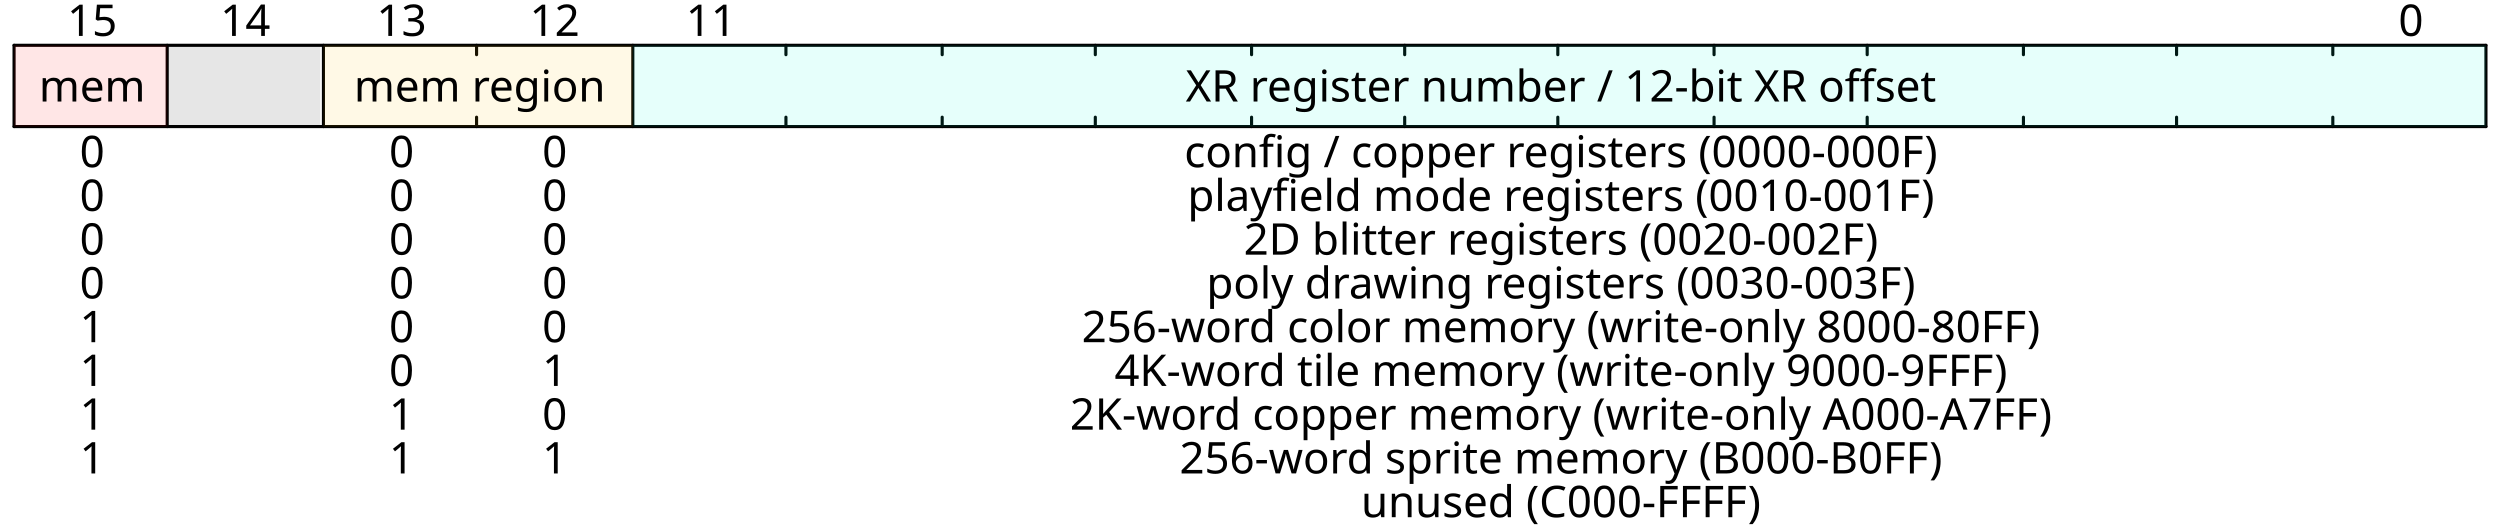
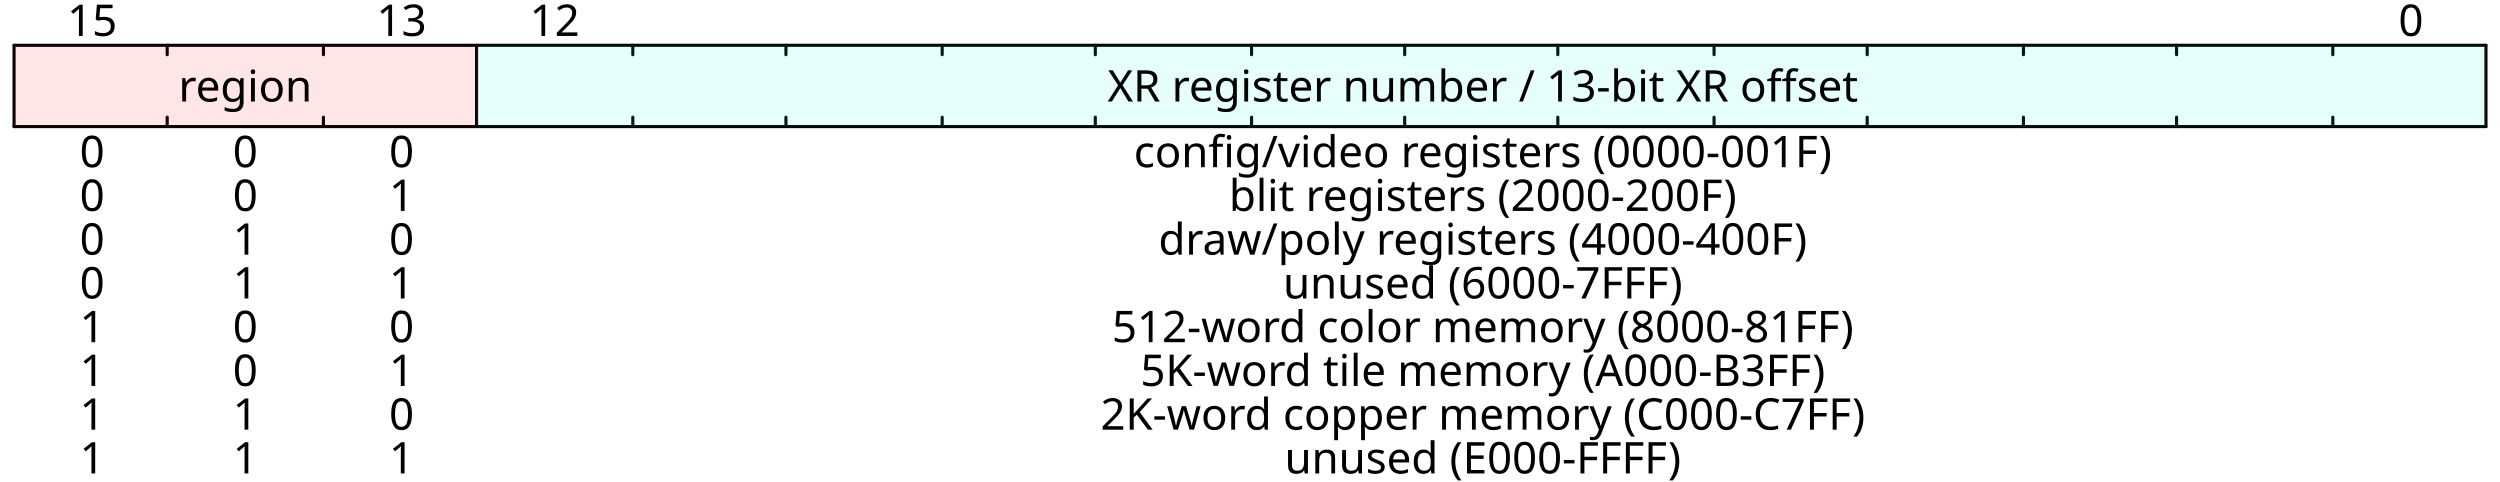
- <svg xmlns="http://www.w3.org/2000/svg" width="800" height="168" style="background-color:white" viewBox="0 0 800 168" class="WaveDrom">
+ <svg xmlns="http://www.w3.org/2000/svg" width="800" height="154" style="background-color:white" viewBox="0 0 800 154" class="WaveDrom">
  <g transform="translate(0.5,0.5)" text-anchor="middle" font-size="14" font-family="sans-serif" font-weight="normal">
    <g transform="translate(4,14)">
      <g stroke="black" stroke-width="1" stroke-linecap="round">
        <line x2="791" />
        <line y2="26" />
        <line x2="791" y1="26" y2="26" />
        <line x1="791" x2="791" y2="26" />
        <line x1="742" x2="742" y2="3" />
        <line x1="742" x2="742" y1="26" y2="23" />
        <line x1="692" x2="692" y2="3" />
        <line x1="692" x2="692" y1="26" y2="23" />
        <line x1="643" x2="643" y2="3" />
        <line x1="643" x2="643" y1="26" y2="23" />
        <line x1="593" x2="593" y2="3" />
        <line x1="593" x2="593" y1="26" y2="23" />
        <line x1="544" x2="544" y2="3" />
        <line x1="544" x2="544" y1="26" y2="23" />
        <line x1="494" x2="494" y2="3" />
        <line x1="494" x2="494" y1="26" y2="23" />
        <line x1="445" x2="445" y2="3" />
        <line x1="445" x2="445" y1="26" y2="23" />
        <line x1="396" x2="396" y2="3" />
        <line x1="396" x2="396" y1="26" y2="23" />
        <line x1="346" x2="346" y2="3" />
        <line x1="346" x2="346" y1="26" y2="23" />
        <line x1="297" x2="297" y2="3" />
        <line x1="297" x2="297" y1="26" y2="23" />
        <line x1="247" x2="247" y2="3" />
        <line x1="247" x2="247" y1="26" y2="23" />
-         <line x1="198" x2="198" y2="26" />
-         <line x1="148" x2="148" y2="3" />
-         <line x1="148" x2="148" y1="26" y2="23" />
-         <line x1="99" x2="99" y2="26" />
-         <line x1="49" x2="49" y2="26" />
+         <line x1="198" x2="198" y2="3" />
+         <line x1="198" x2="198" y1="26" y2="23" />
+         <line x1="148" x2="148" y2="26" />
+         <line x1="99" x2="99" y2="3" />
+         <line x1="99" x2="99" y1="26" y2="23" />
+         <line x1="49" x2="49" y2="3" />
+         <line x1="49" x2="49" y1="26" y2="23" />
      </g>
      <g>
        <g>
-           <rect x="198" width="593" height="26" style="fill-opacity:0.1;fill:hsl(170,100%,50%)" />
-           <rect x="99" width="99" height="26" style="fill-opacity:0.1;fill:hsl(45,100%,50%)" />
-           <rect x="49" width="49" height="26" style="fill-opacity:0.1" />
-           <rect width="49" height="26" style="fill-opacity:0.1;fill:hsl(0,100%,50%)" />
+           <rect x="148" width="643" height="26" style="fill-opacity:0.1;fill:hsl(170,100%,50%)" />
+           <rect width="148" height="26" style="fill-opacity:0.1;fill:hsl(0,100%,50%)" />
        </g>
        <g transform="translate(25,-3)">
          <text x="742">0</text>
-           <text x="198">11</text>
          <text x="148">12</text>
          <text x="99">13</text>
-           <text x="49">14</text>
          <text>15</text>
        </g>
        <g transform="translate(25,18)">
-           <text x="470">
-             <tspan>XR register number / 12-bit XR offset</tspan>
+           <text x="445">
+             <tspan>XR register number / 13-bit XR offset</tspan>
          </text>
-           <text x="124">
-             <tspan>mem region</tspan>
-           </text>
-           <text>
-             <tspan>mem</tspan>
+           <text x="49">
+             <tspan>region</tspan>
          </text>
        </g>
        <g transform="translate(25,39)">
          <g>
-             <text x="470">
-               <tspan>config / copper registers (0000-000F)</tspan>
+             <text x="445">
+               <tspan>config/video registers (0000-001F)</tspan>
            </text>
-             <text x="470" y="14">
-               <tspan>playfield mode registers (0010-001F)</tspan>
+             <text x="445" y="14">
+               <tspan>blit registers (2000-200F)</tspan>
            </text>
-             <text x="470" y="28">
-               <tspan>2D blitter registers (0020-002F)</tspan>
+             <text x="445" y="28">
+               <tspan>draw/poly registers (4000-400F)</tspan>
            </text>
-             <text x="470" y="42">
-               <tspan>poly drawing registers (0030-003F)</tspan>
+             <text x="445" y="42">
+               <tspan>unused (6000-7FFF)</tspan>
            </text>
-             <text x="470" y="56">
-               <tspan>256-word color memory (write-only 8000-80FF)</tspan>
+             <text x="445" y="56">
+               <tspan>512-word color memory (8000-81FF)</tspan>
            </text>
-             <text x="470" y="70">
-               <tspan>4K-word tile memory (write-only 9000-9FFF)</tspan>
+             <text x="445" y="70">
+               <tspan>5K-word tile memory (A000-B3FF)</tspan>
            </text>
-             <text x="470" y="84">
-               <tspan>2K-word copper memory (write-only A000-A7FF)</tspan>
+             <text x="445" y="84">
+               <tspan>2K-word copper memory (C000-C7FF)</tspan>
            </text>
-             <text x="470" y="98">
-               <tspan>256-word sprite memory (B000-B0FF)</tspan>
-             </text>
-             <text x="470" y="112">
-               <tspan>unused (C000-FFFF)</tspan>
+             <text x="445" y="98">
+               <tspan>unused (E000-FFFF)</tspan>
            </text>
          </g>
          <g>
            <g>
-               <text x="148">0</text>
              <text x="99">0</text>
-             </g>
-             <g>
-               <text x="148" y="14">0</text>
-               <text x="99" y="14">0</text>
-             </g>
-             <g>
-               <text x="148" y="28">0</text>
-               <text x="99" y="28">0</text>
-             </g>
-             <g>
-               <text x="148" y="42">0</text>
-               <text x="99" y="42">0</text>
-             </g>
-             <g>
-               <text x="148" y="56">0</text>
-               <text x="99" y="56">0</text>
-             </g>
-             <g>
-               <text x="148" y="70">1</text>
-               <text x="99" y="70">0</text>
-             </g>
-             <g>
-               <text x="148" y="84">0</text>
-               <text x="99" y="84">1</text>
-             </g>
-             <g>
-               <text x="148" y="98">1</text>
-               <text x="99" y="98">1</text>
-             </g>
-           </g>
-           <g>
-             <g>
+               <text x="49">0</text>
              <text>0</text>
            </g>
            <g>
+               <text x="99" y="14">1</text>
+               <text x="49" y="14">0</text>
              <text y="14">0</text>
            </g>
            <g>
+               <text x="99" y="28">0</text>
+               <text x="49" y="28">1</text>
              <text y="28">0</text>
            </g>
            <g>
+               <text x="99" y="42">1</text>
+               <text x="49" y="42">1</text>
              <text y="42">0</text>
            </g>
            <g>
+               <text x="99" y="56">0</text>
+               <text x="49" y="56">0</text>
              <text y="56">1</text>
            </g>
            <g>
+               <text x="99" y="70">1</text>
+               <text x="49" y="70">0</text>
              <text y="70">1</text>
            </g>
            <g>
+               <text x="99" y="84">0</text>
+               <text x="49" y="84">1</text>
              <text y="84">1</text>
            </g>
            <g>
+               <text x="99" y="98">1</text>
+               <text x="49" y="98">1</text>
              <text y="98">1</text>
            </g>
          </g>
        </g>
      </g>
    </g>
  </g>
</svg>
